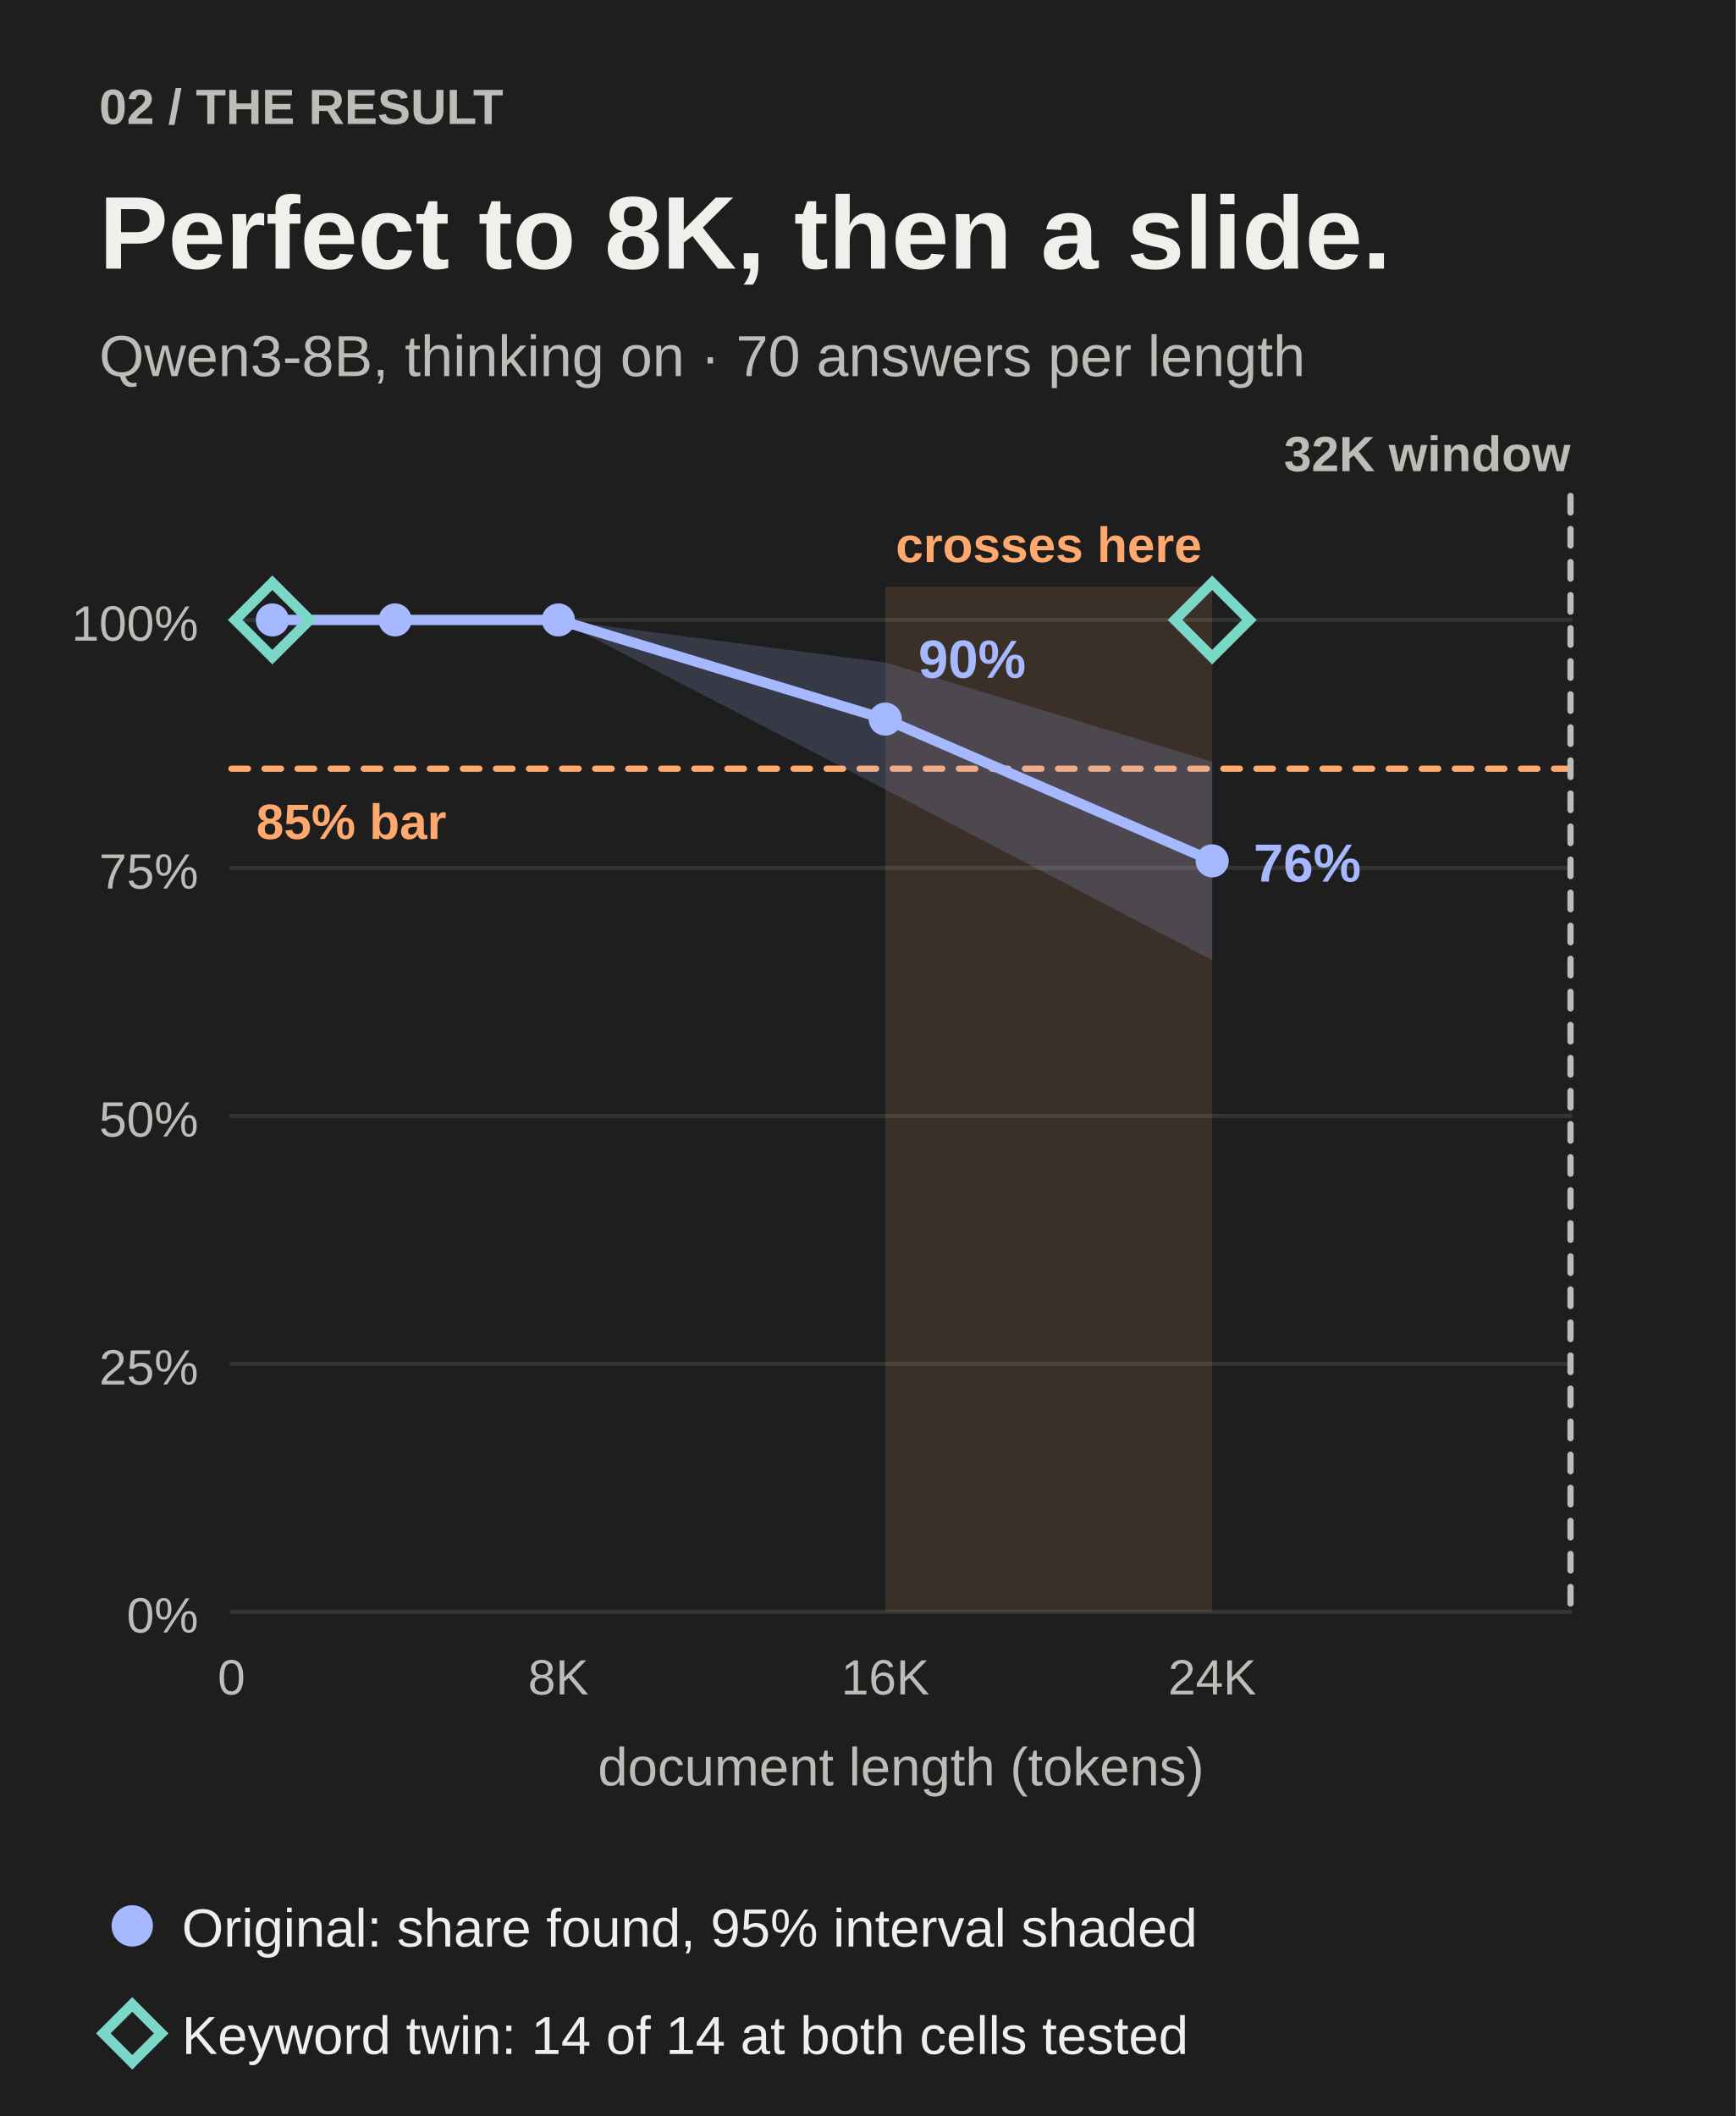
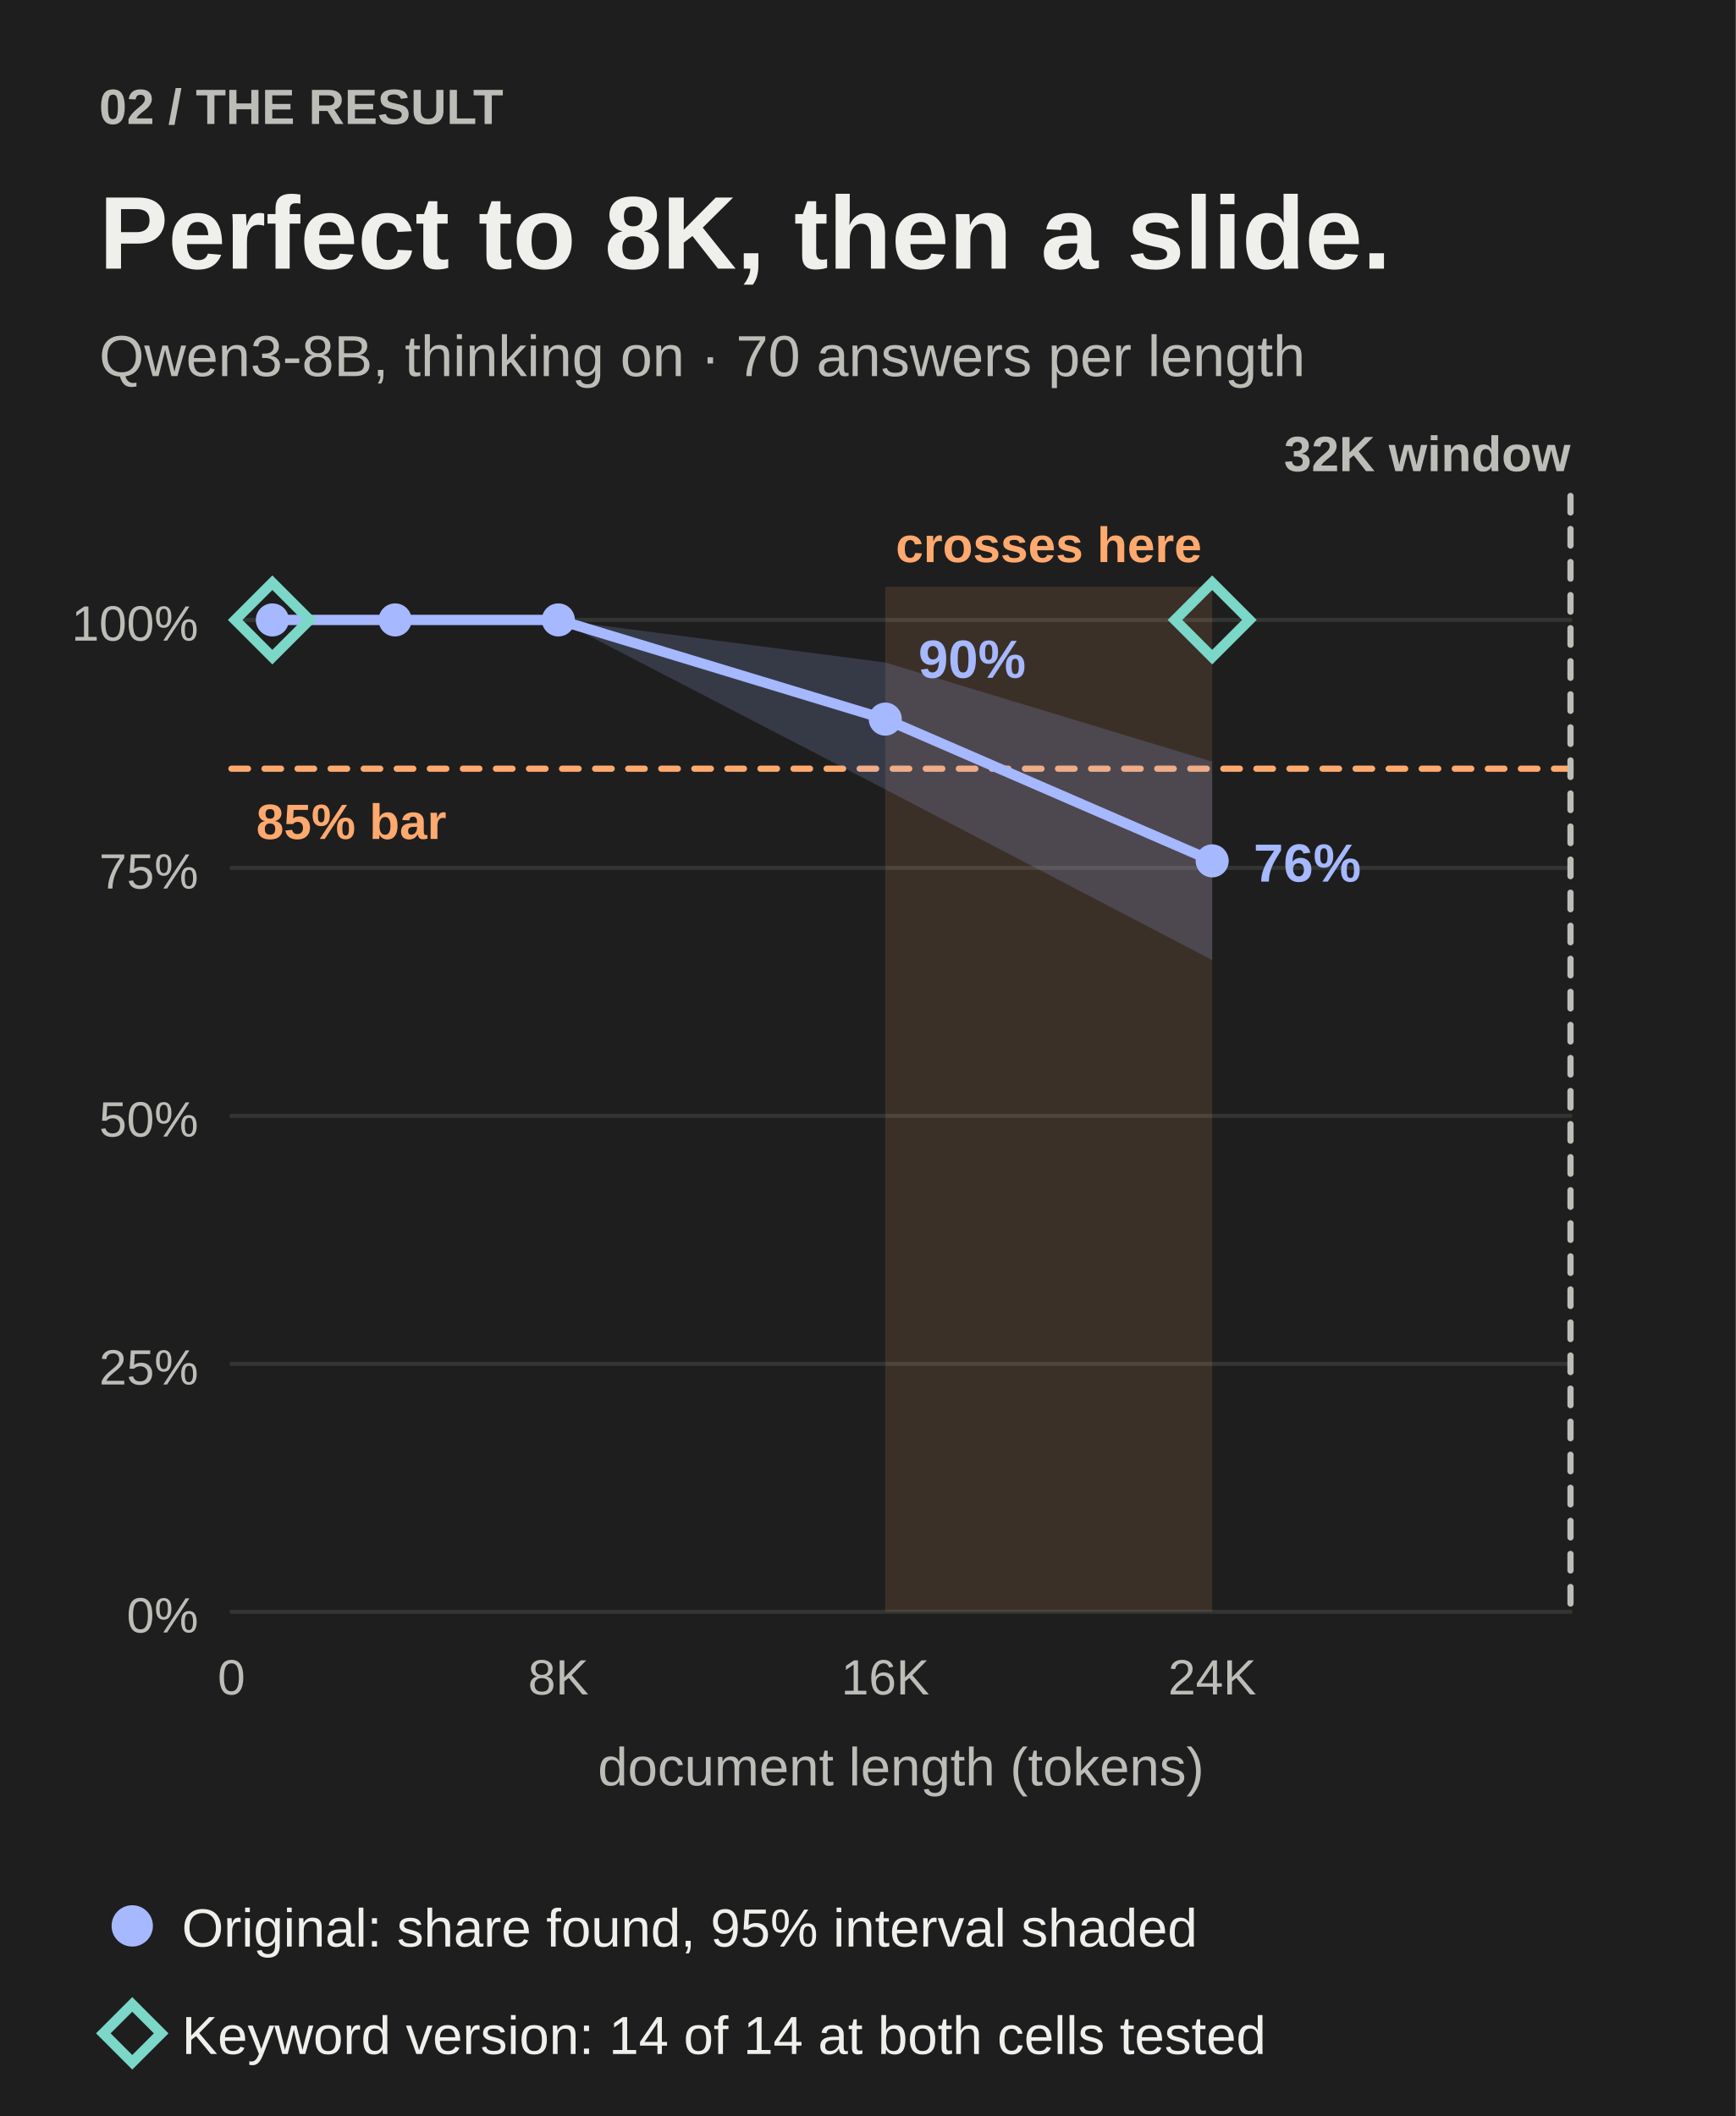
<svg xmlns="http://www.w3.org/2000/svg" width="420" height="512" viewBox="0 0 420 512" role="img" aria-labelledby="title desc">
  <defs>
    <pattern id="untested" width="8" height="8" patternUnits="userSpaceOnUse">
      <path d="M-2 2L2-2M0 8L8 0M6 10L10 6" fill="none" stroke="#4c504d" stroke-width="1" />
    </pattern>
  </defs>
  <rect x="0" y="0" width="420" height="512" rx="0" fill="#1e1e1e" />
  <text x="24" y="30" fill="#bdbdb8" font-family="Arial, Helvetica, sans-serif" font-size="12" font-weight="700" text-anchor="start">02 / THE RESULT</text>
  <text x="24" y="65" fill="#efefeb" font-family="Arial, Helvetica, sans-serif" font-size="25" font-weight="700" text-anchor="start">Perfect to 8K, then a slide.</text>
  <text x="24" y="91" fill="#bdbdb8" font-family="Arial, Helvetica, sans-serif" font-size="14" font-weight="400" text-anchor="start">Qwen3-8B, thinking on · 70 answers per length</text>
  <path d="M56 390L380 390" fill="none" stroke="#323532" stroke-width="1" stroke-linecap="round" />
  <text x="48" y="395" fill="#bdbdb8" font-family="Arial, Helvetica, sans-serif" font-size="12" font-weight="400" text-anchor="end">0%</text>
  <path d="M56 330.0L380 330.0" fill="none" stroke="#323532" stroke-width="1" stroke-linecap="round" />
  <text x="48" y="335.0" fill="#bdbdb8" font-family="Arial, Helvetica, sans-serif" font-size="12" font-weight="400" text-anchor="end">25%</text>
  <path d="M56 270.0L380 270.0" fill="none" stroke="#323532" stroke-width="1" stroke-linecap="round" />
  <text x="48" y="275.0" fill="#bdbdb8" font-family="Arial, Helvetica, sans-serif" font-size="12" font-weight="400" text-anchor="end">50%</text>
  <path d="M56 210.0L380 210.0" fill="none" stroke="#323532" stroke-width="1" stroke-linecap="round" />
  <text x="48" y="215.0" fill="#bdbdb8" font-family="Arial, Helvetica, sans-serif" font-size="12" font-weight="400" text-anchor="end">75%</text>
  <path d="M56 150.0L380 150.0" fill="none" stroke="#323532" stroke-width="1" stroke-linecap="round" />
  <text x="48" y="155.0" fill="#bdbdb8" font-family="Arial, Helvetica, sans-serif" font-size="12" font-weight="400" text-anchor="end">100%</text>
  <rect x="214.2" y="142" width="79.1" height="248" fill="#ffa96e" fill-opacity="0.13" />
  <text x="253.754" y="136" fill="#ffa96e" font-family="Arial, Helvetica, sans-serif" font-size="12" font-weight="700" text-anchor="middle">crosses here</text>
  <path d="M56 186.0L380 186.0" fill="none" stroke="#ffa96e" stroke-width="1.5" stroke-linecap="round" stroke-dasharray="4 4" />
  <text x="62" y="203.0" fill="#ffa96e" font-family="Arial, Helvetica, sans-serif" font-size="12" font-weight="700" text-anchor="start">85% bar</text>
  <path d="M380.0 120L380.0 390" fill="none" stroke="#bdbdb8" stroke-width="1.5" stroke-linecap="round" stroke-dasharray="4 4" />
  <text x="380.0" y="114" fill="#bdbdb8" font-family="Arial, Helvetica, sans-serif" font-size="12" font-weight="700" text-anchor="end">32K window</text>
  <path d="M65.9 150.0 L95.6 150.0 L135.1 150.0 L214.2 160.3 L293.3 184.3 L293.3 232.3 L214.2 191.0 L135.1 150.0 L95.6 150.0 L65.9 150.0 Z" fill="#a6b8ff" fill-opacity="0.18" />
  <path d="M65.9 150.0 L95.6 150.0 L135.1 150.0 L214.2 174.0 L293.3 208.3" fill="none" stroke="#a6b8ff" stroke-width="2.5" />
  <circle cx="65.9" cy="150.0" r="4" fill="#a6b8ff" />
  <circle cx="95.6" cy="150.0" r="4" fill="#a6b8ff" />
  <circle cx="135.1" cy="150.0" r="4" fill="#a6b8ff" />
  <circle cx="214.2" cy="174.0" r="4" fill="#a6b8ff" />
  <circle cx="293.3" cy="208.3" r="4" fill="#a6b8ff" />
  <path d="M65.9 141.0 L74.9 150.0 L65.9 159.0 L56.9 150.0 Z" fill="none" stroke="#7bd7c8" stroke-width="2.5" />
  <path d="M293.3 141.0 L302.3 150.0 L293.3 159.0 L284.3 150.0 Z" fill="none" stroke="#7bd7c8" stroke-width="2.5" />
  <text x="303.305" y="213.32" fill="#a6b8ff" font-family="Arial, Helvetica, sans-serif" font-size="13" font-weight="700" text-anchor="start">76%</text>
  <text x="222.203" y="164.0" fill="#a6b8ff" font-family="Arial, Helvetica, sans-serif" font-size="13" font-weight="700" text-anchor="start">90%</text>
  <text x="56.0" y="410" fill="#bdbdb8" font-family="Arial, Helvetica, sans-serif" font-size="12" font-weight="400" text-anchor="middle">0</text>
  <text x="135.102" y="410" fill="#bdbdb8" font-family="Arial, Helvetica, sans-serif" font-size="12" font-weight="400" text-anchor="middle">8K</text>
  <text x="214.203" y="410" fill="#bdbdb8" font-family="Arial, Helvetica, sans-serif" font-size="12" font-weight="400" text-anchor="middle">16K</text>
  <text x="293.305" y="410" fill="#bdbdb8" font-family="Arial, Helvetica, sans-serif" font-size="12" font-weight="400" text-anchor="middle">24K</text>
  <text x="218.0" y="432" fill="#bdbdb8" font-family="Arial, Helvetica, sans-serif" font-size="13" font-weight="400" text-anchor="middle">document length (tokens)</text>
  <circle cx="32" cy="466" r="5" fill="#a6b8ff" />
  <text x="44" y="471" fill="#efefeb" font-family="Arial, Helvetica, sans-serif" font-size="13" font-weight="400" text-anchor="start">Original: share found, 95% interval shaded</text>
  <path d="M32 485 L39 492 L32 499 L25 492 Z" fill="none" stroke="#7bd7c8" stroke-width="2.5" />
-   <text x="44" y="497" fill="#efefeb" font-family="Arial, Helvetica, sans-serif" font-size="13" font-weight="400" text-anchor="start">Keyword twin: 14 of 14 at both cells tested</text>
+   <text x="44" y="497" fill="#efefeb" font-family="Arial, Helvetica, sans-serif" font-size="13" font-weight="400" text-anchor="start">Keyword version: 14 of 14 at both cells tested</text>
</svg>
